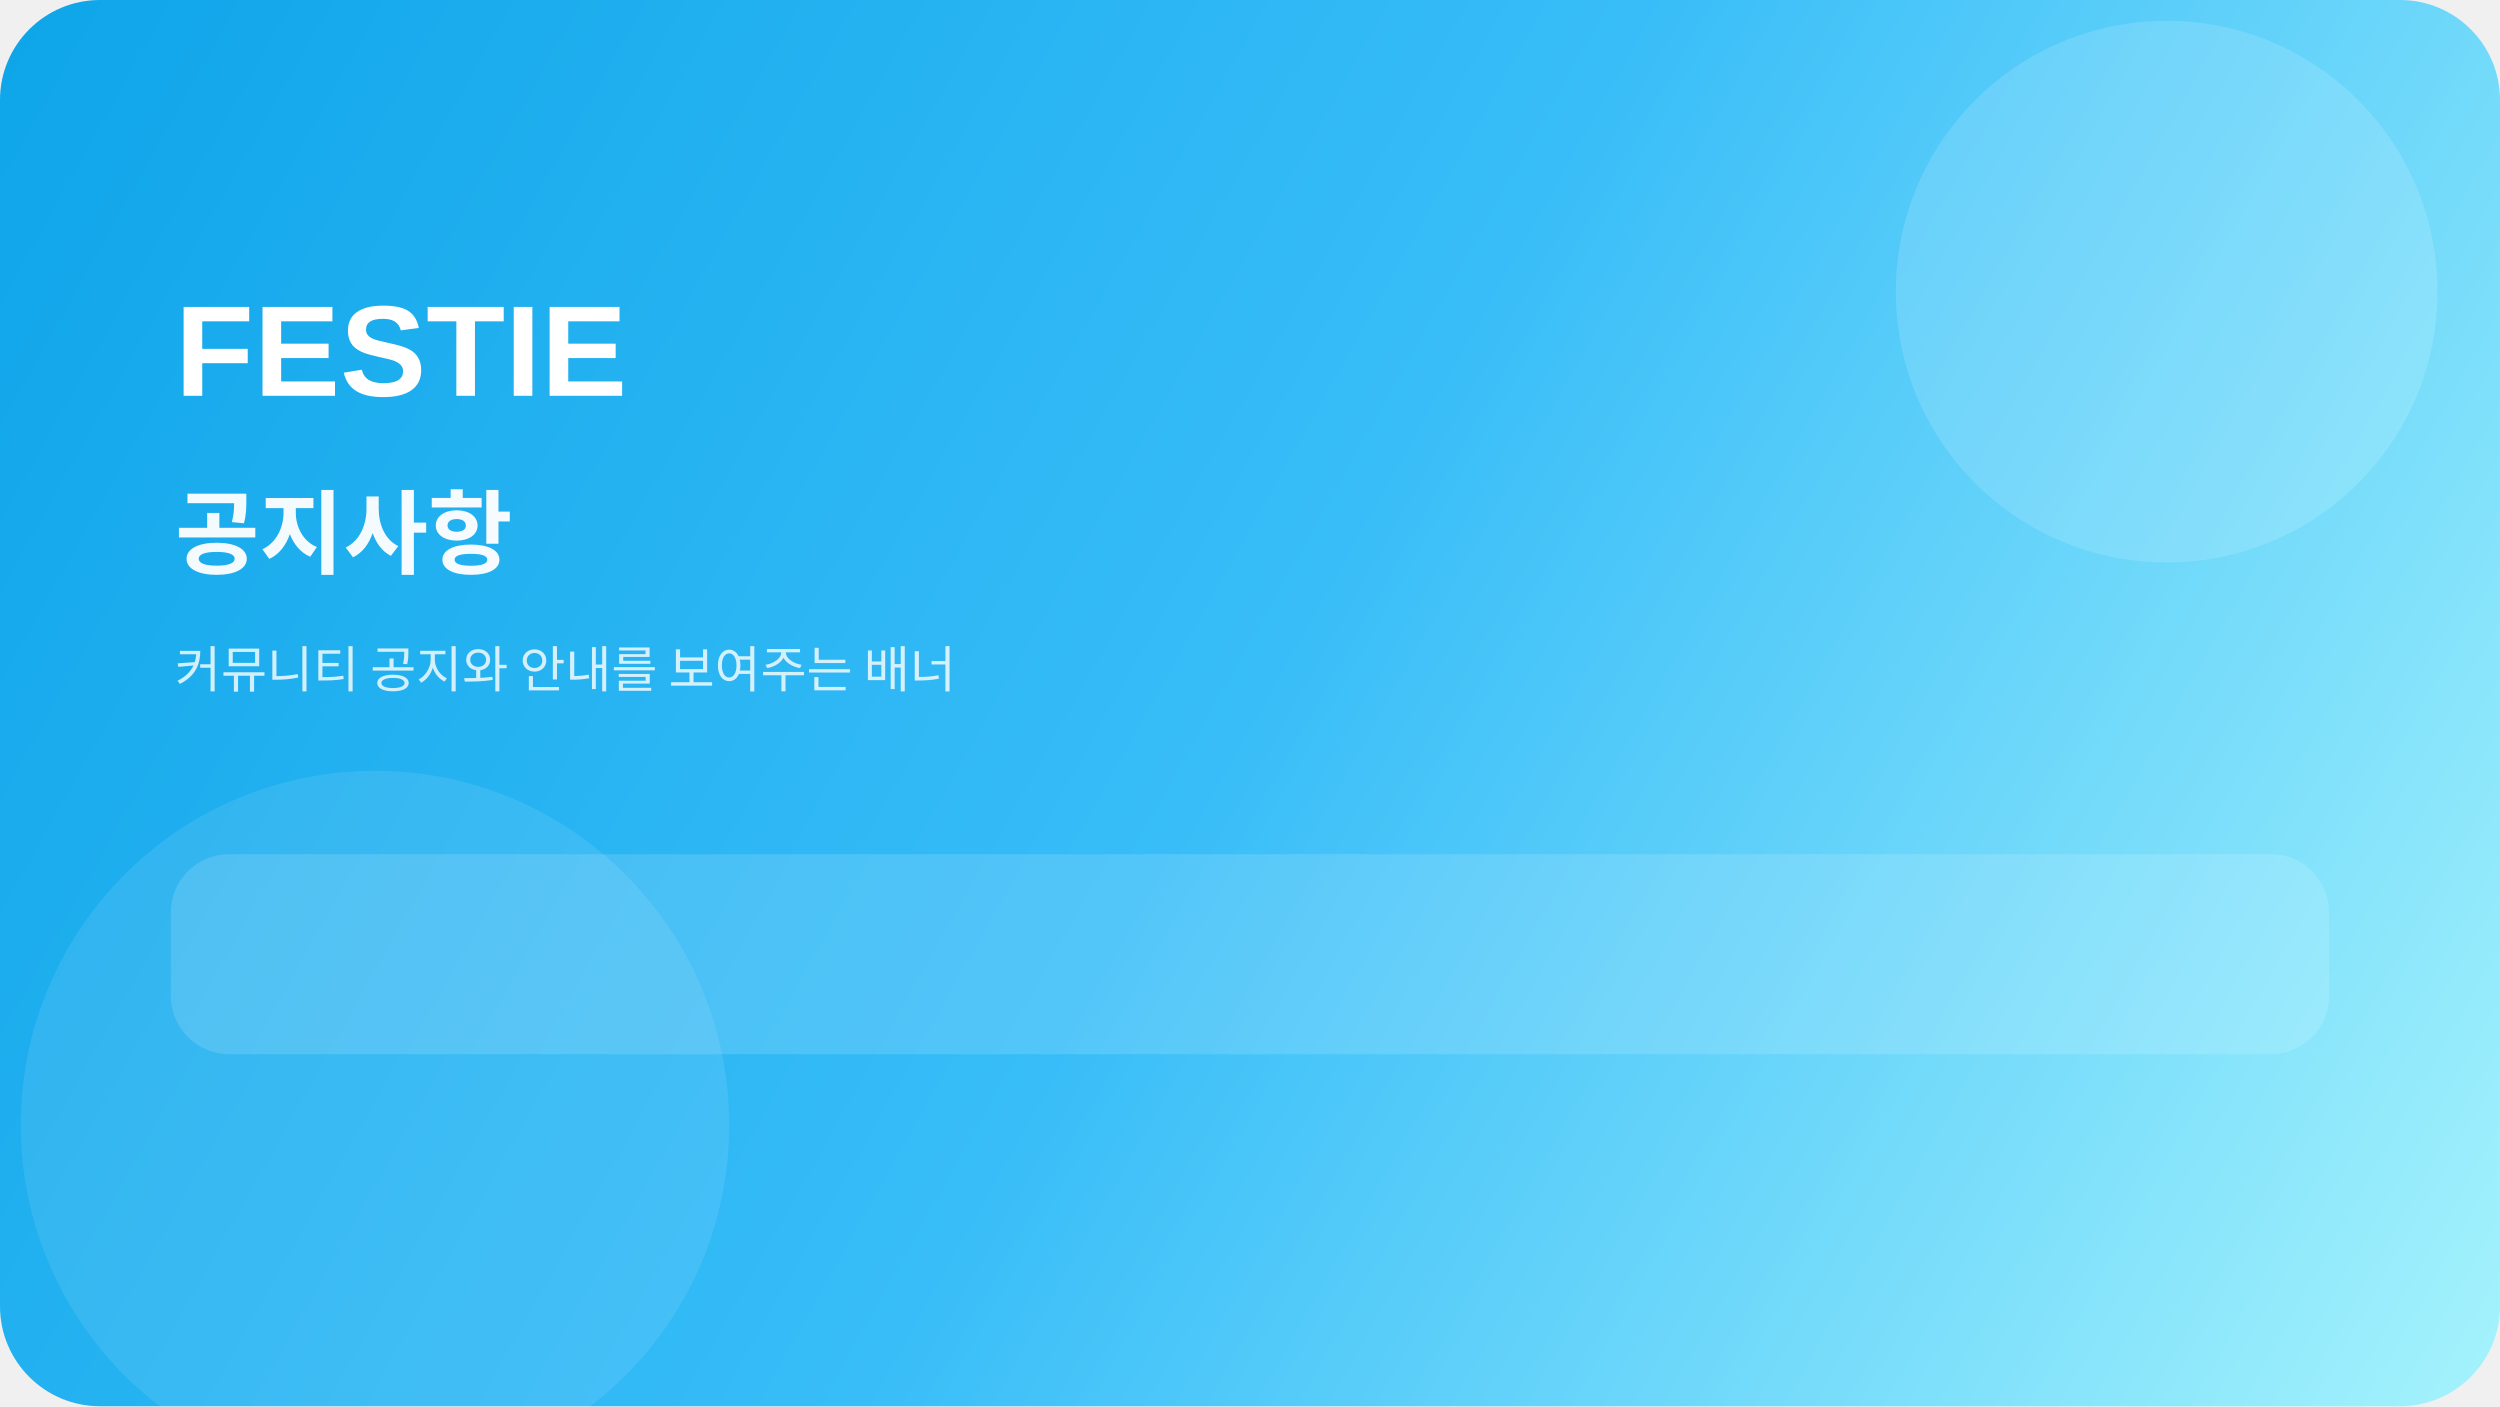
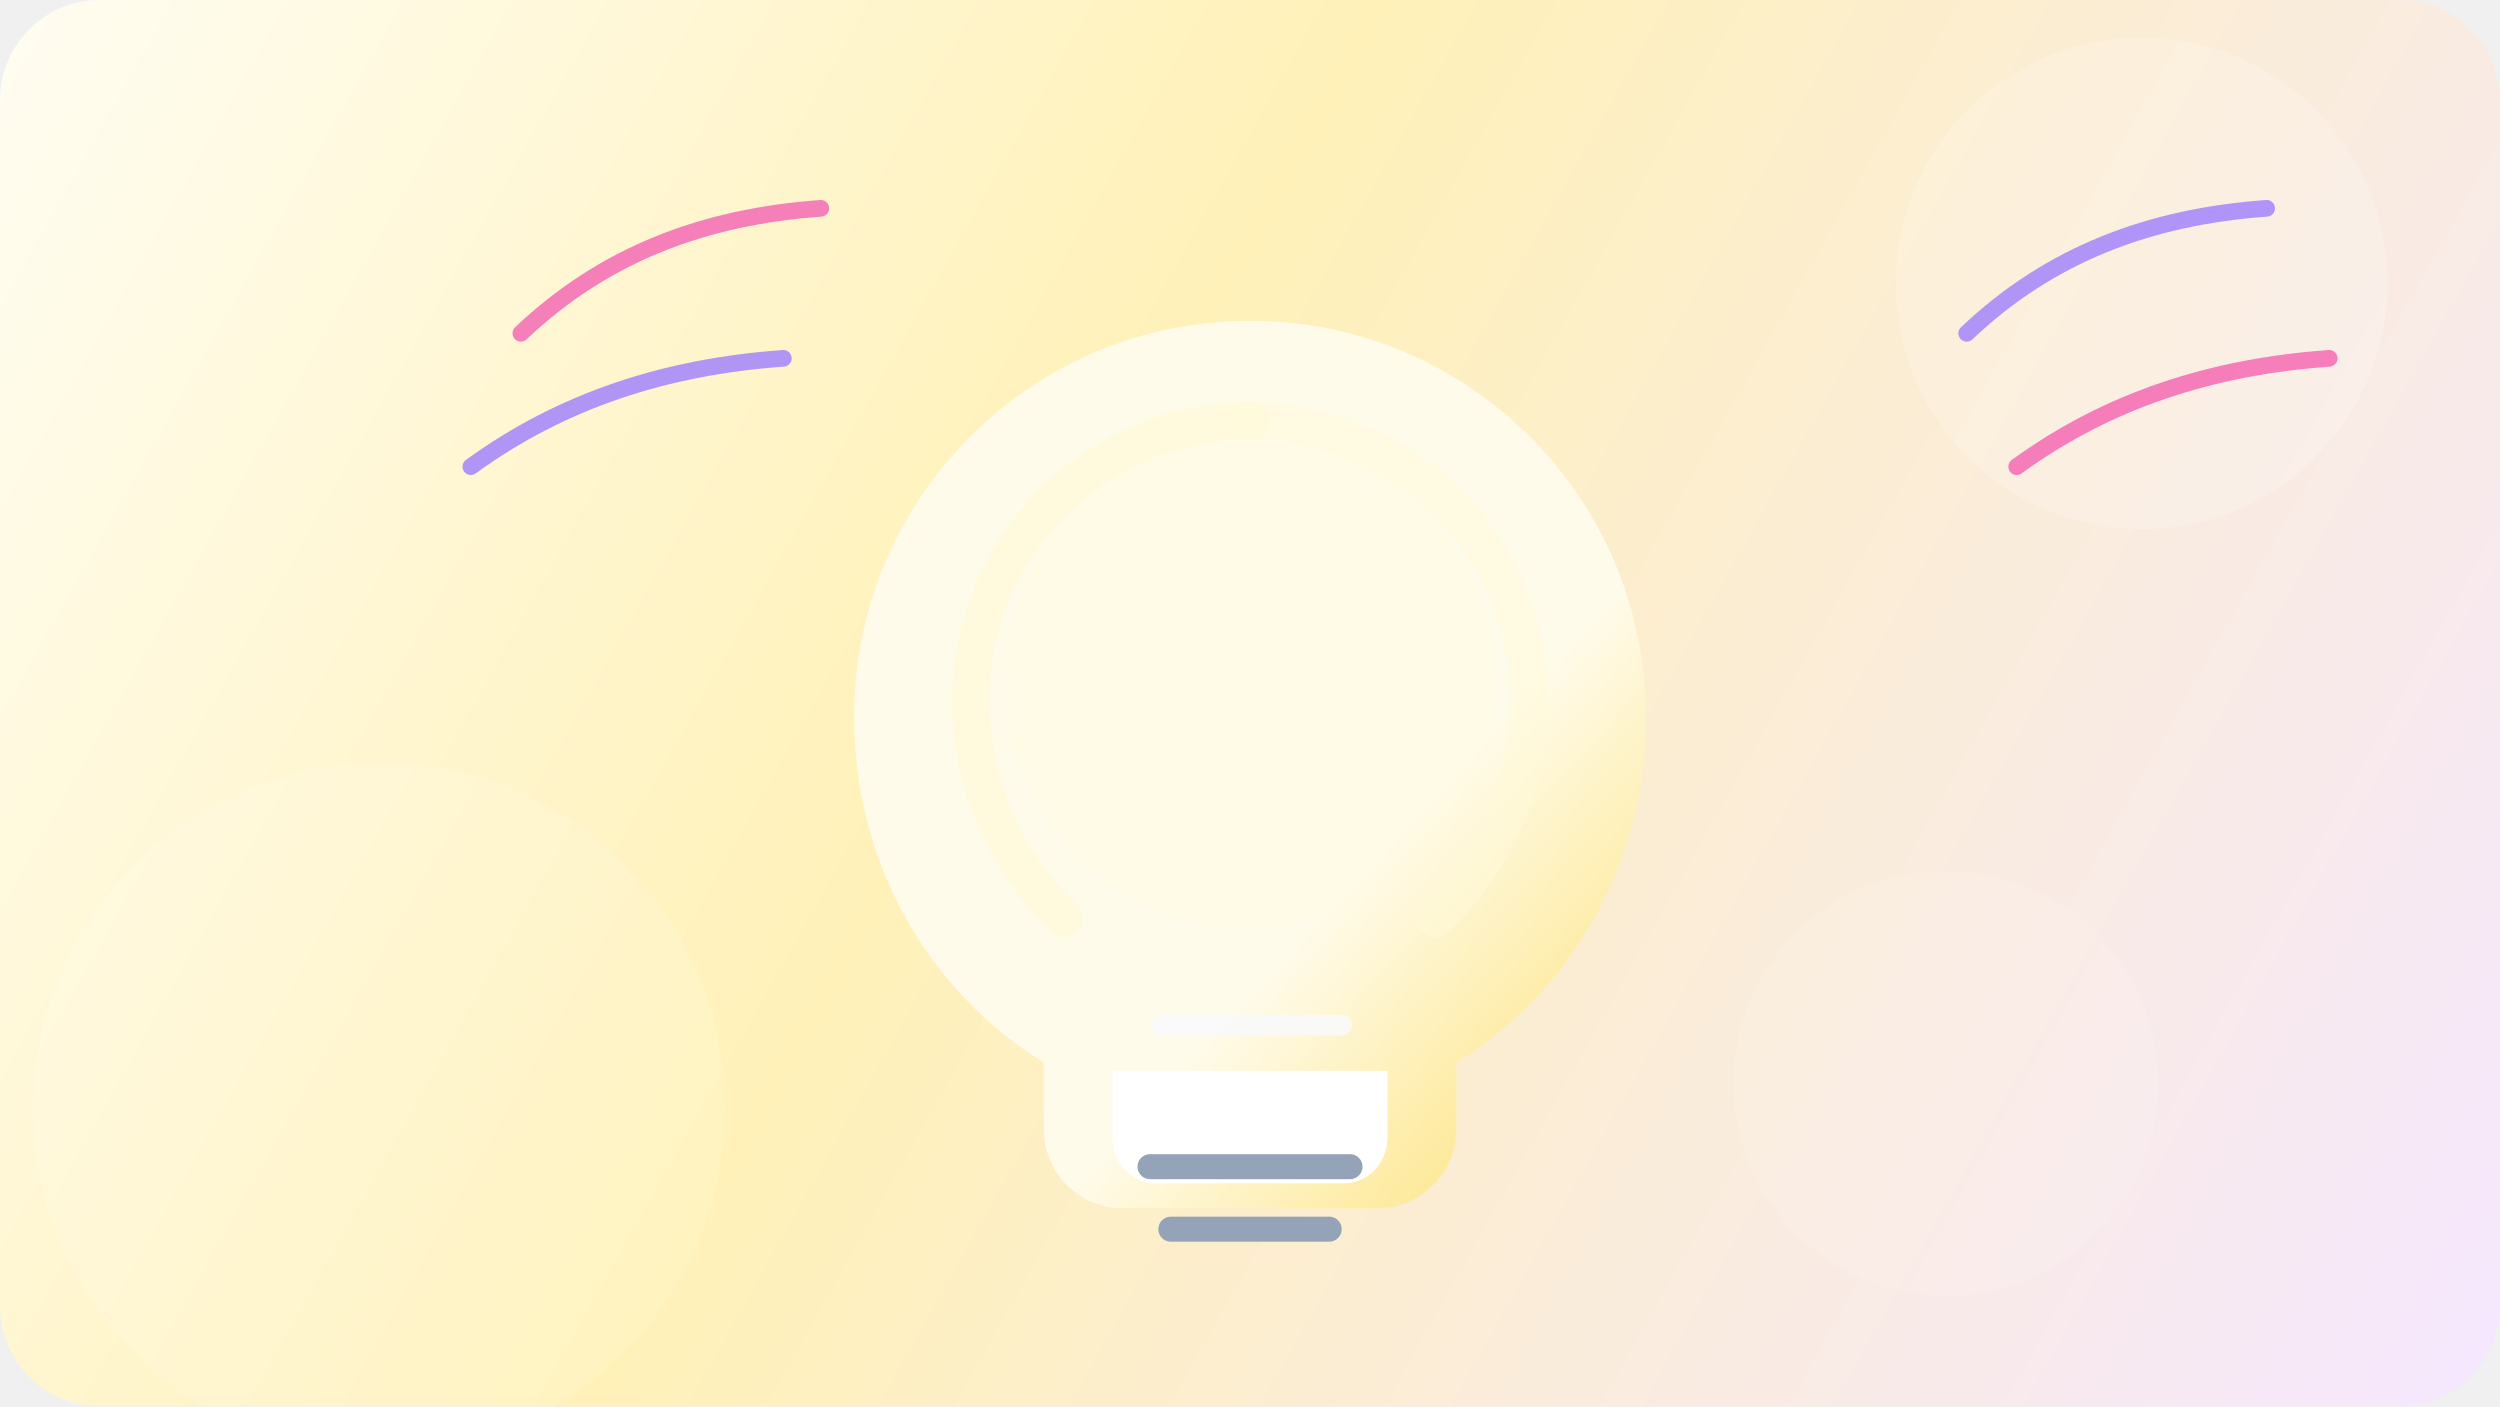
<svg xmlns="http://www.w3.org/2000/svg" width="1200" height="675" viewBox="0 0 1200 675" fill="none">
  <defs>
-     <linearGradient id="g" x1="0" y1="0" x2="1200" y2="675" gradientUnits="userSpaceOnUse">
-       <stop stop-color="#0EA5E9" />
-       <stop offset="0.5" stop-color="#38BDF8" />
-       <stop offset="1" stop-color="#A5F3FC" />
+     <linearGradient id="bg" x1="0" y1="0" x2="1200" y2="675" gradientUnits="userSpaceOnUse">
+       <stop stop-color="#FFFDF2" />
+       <stop offset="0.42" stop-color="#FFF1B8" />
+       <stop offset="1" stop-color="#F5E7FF" />
    </linearGradient>
+     <radialGradient id="glow" cx="0" cy="0" r="1" gradientUnits="userSpaceOnUse" gradientTransform="translate(600 312) rotate(90) scale(170)">
+       <stop stop-color="#FFFDF2" stop-opacity="0.96" />
+       <stop offset="0.5" stop-color="#FFF1B8" stop-opacity="0.72" />
+       <stop offset="1" stop-color="#F5E7FF" stop-opacity="0" />
+     </radialGradient>
+     <linearGradient id="bulbBody" x1="420" y1="170" x2="780" y2="500" gradientUnits="userSpaceOnUse">
+       <stop stop-color="#FFFBEA" />
+       <stop offset="0.32" stop-color="#FDE68A" />
+       <stop offset="0.68" stop-color="#F59E0B" />
+       <stop offset="1" stop-color="#FB7185" />
+     </linearGradient>
+     <linearGradient id="bulbBase" x1="470" y1="360" x2="730" y2="520" gradientUnits="userSpaceOnUse">
+       <stop stop-color="#FFFFFF" />
+       <stop offset="1" stop-color="#E2E8F0" />
+     </linearGradient>
+     <filter id="shadow" x="-40" y="-40" width="1280" height="755" filterUnits="userSpaceOnUse" color-interpolation-filters="sRGB">
+       <feDropShadow dx="0" dy="18" stdDeviation="28" flood-color="#7C3AED" flood-opacity="0.12" />
+     </filter>
  </defs>
-   <rect width="1200" height="675" rx="48" fill="url(#g)" />
-   <circle cx="1040" cy="140" r="130" fill="white" fill-opacity="0.14" />
-   <circle cx="180" cy="540" r="170" fill="white" fill-opacity="0.09" />
-   <rect x="82" y="410" width="1036" height="96" rx="28" fill="white" fill-opacity="0.14" />
-   <text x="84" y="190" fill="white" font-family="Arial, sans-serif" font-size="62" font-weight="700">FESTIE</text>
-   <text x="84" y="272" fill="white" fill-opacity="0.95" font-family="Arial, sans-serif" font-size="44" font-weight="700">공지사항</text>
-   <text x="84" y="330" fill="white" fill-opacity="0.8" font-family="Arial, sans-serif" font-size="24">커뮤니티 공지와 안내를 보여주는 배너</text>
+   <rect width="1200" height="675" rx="48" fill="url(#bg)" />
+   <circle cx="1028" cy="136" r="118" fill="#FFFFFF" fill-opacity="0.18" />
+   <circle cx="182" cy="532" r="166" fill="#FFFFFF" fill-opacity="0.12" />
+   <circle cx="934" cy="520" r="102" fill="#FFFFFF" fill-opacity="0.10" />
+   <g opacity="0.9">
+     <path d="M250 160C290 122 338 104 394 100" stroke="#F472B6" stroke-width="8" stroke-linecap="round" />
+     <path d="M226 224C270 192 320 176 376 172" stroke="#A78BFA" stroke-width="8" stroke-linecap="round" />
+     <path d="M944 160C984 122 1032 104 1088 100" stroke="#A78BFA" stroke-width="8" stroke-linecap="round" />
+     <path d="M968 224C1012 192 1062 176 1118 172" stroke="#F472B6" stroke-width="8" stroke-linecap="round" />
+   </g>
+   <circle cx="600" cy="316" r="132" fill="url(#glow)" />
+   <g filter="url(#shadow)">
+     <circle cx="600" cy="316" r="112" fill="#FFFFFF" fill-opacity="0.34" />
+   </g>
+   <g transform="translate(352 118)">
+     <path d="M248 36C143 36 58 121 58 226C58 297 94 358 149 392V424C149 445 166 462 187 462H309C330 462 347 445 347 424V392C402 358 438 297 438 226C438 121 353 36 248 36Z" fill="url(#bulbBody)" />
+     <path d="M182 396H314V428C314 440 305 450 293 450H203C191 450 182 440 182 428V396Z" fill="url(#bulbBase)" />
+     <path d="M200 442H296" stroke="#94A3B8" stroke-width="12" stroke-linecap="round" />
+     <path d="M210 472H286" stroke="#94A3B8" stroke-width="12" stroke-linecap="round" />
+     <path d="M206 374H292" stroke="#F8FAFC" stroke-width="10" stroke-linecap="round" opacity="0.85" />
+     <path d="M248 84C174 84 114 144 114 218C114 259 131 296 159 323" stroke="#FFF9D8" stroke-width="18" stroke-linecap="round" opacity="0.72" />
+     <path d="M248 84C322 84 382 144 382 218C382 259 365 296 337 323" stroke="#FFF9D8" stroke-width="18" stroke-linecap="round" opacity="0.52" />
+     <circle cx="248" cy="210" r="118" fill="#FFF9D8" fill-opacity="0.16" />
+   </g>
</svg>
